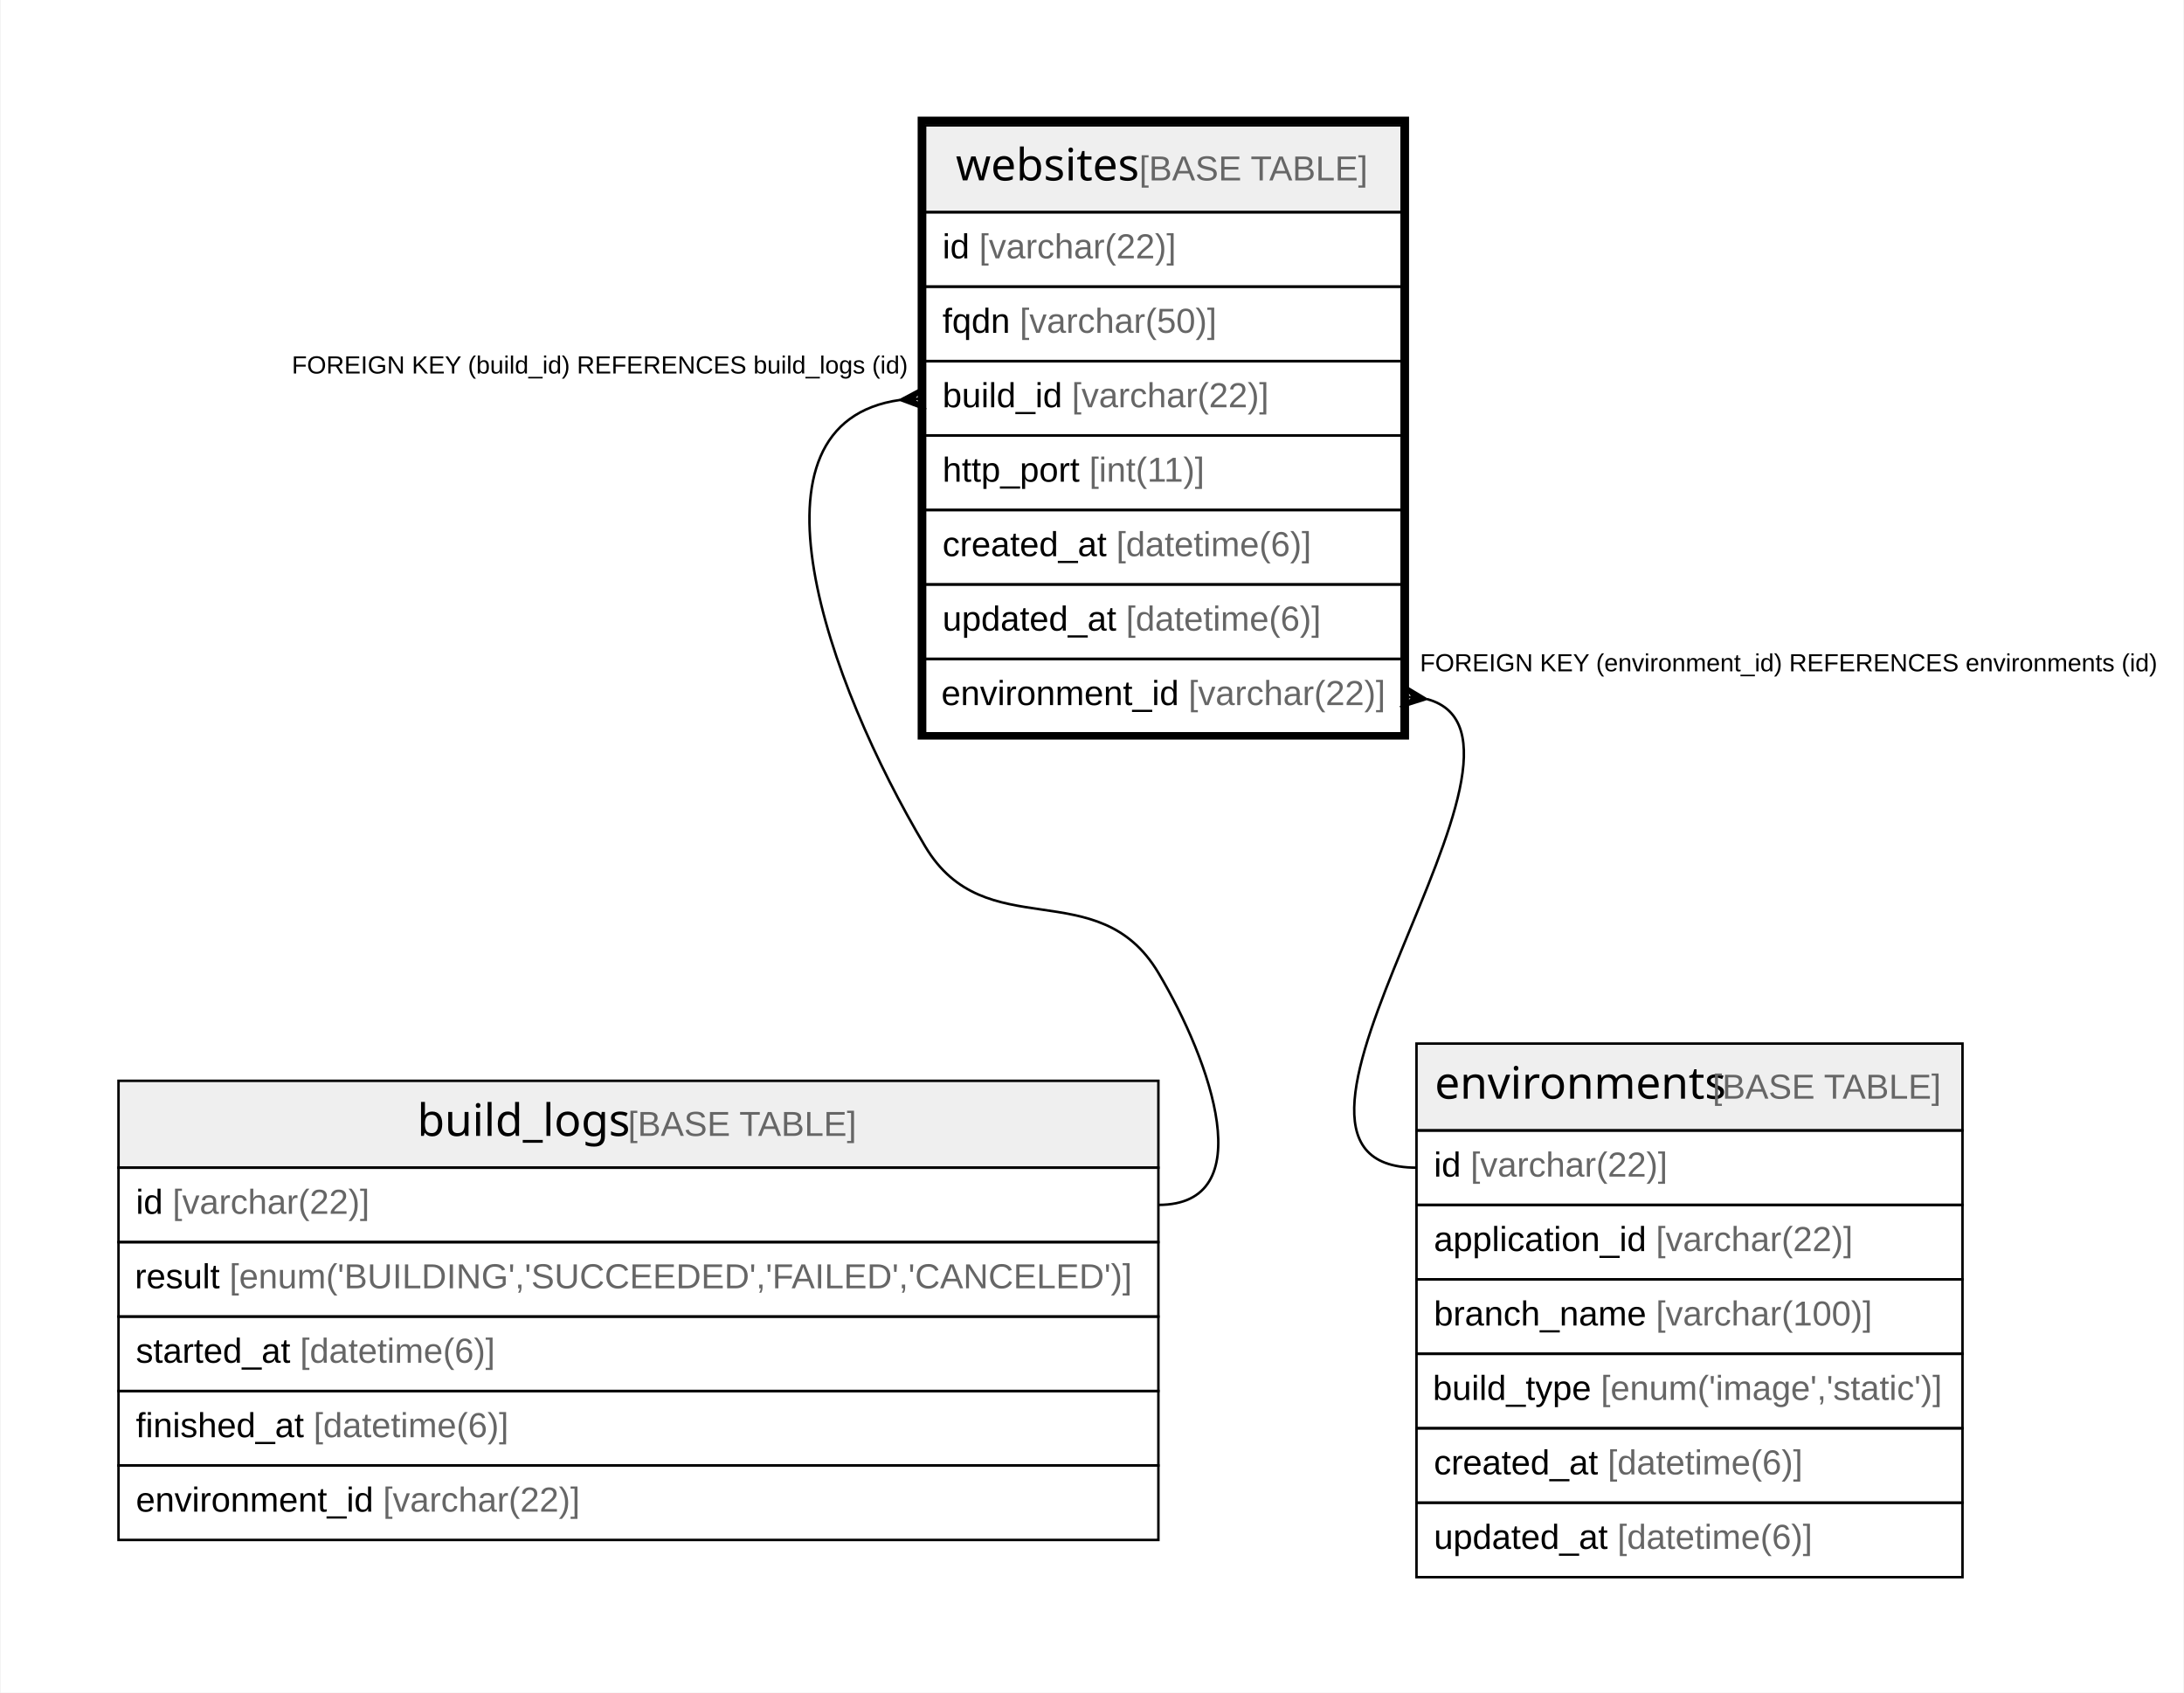
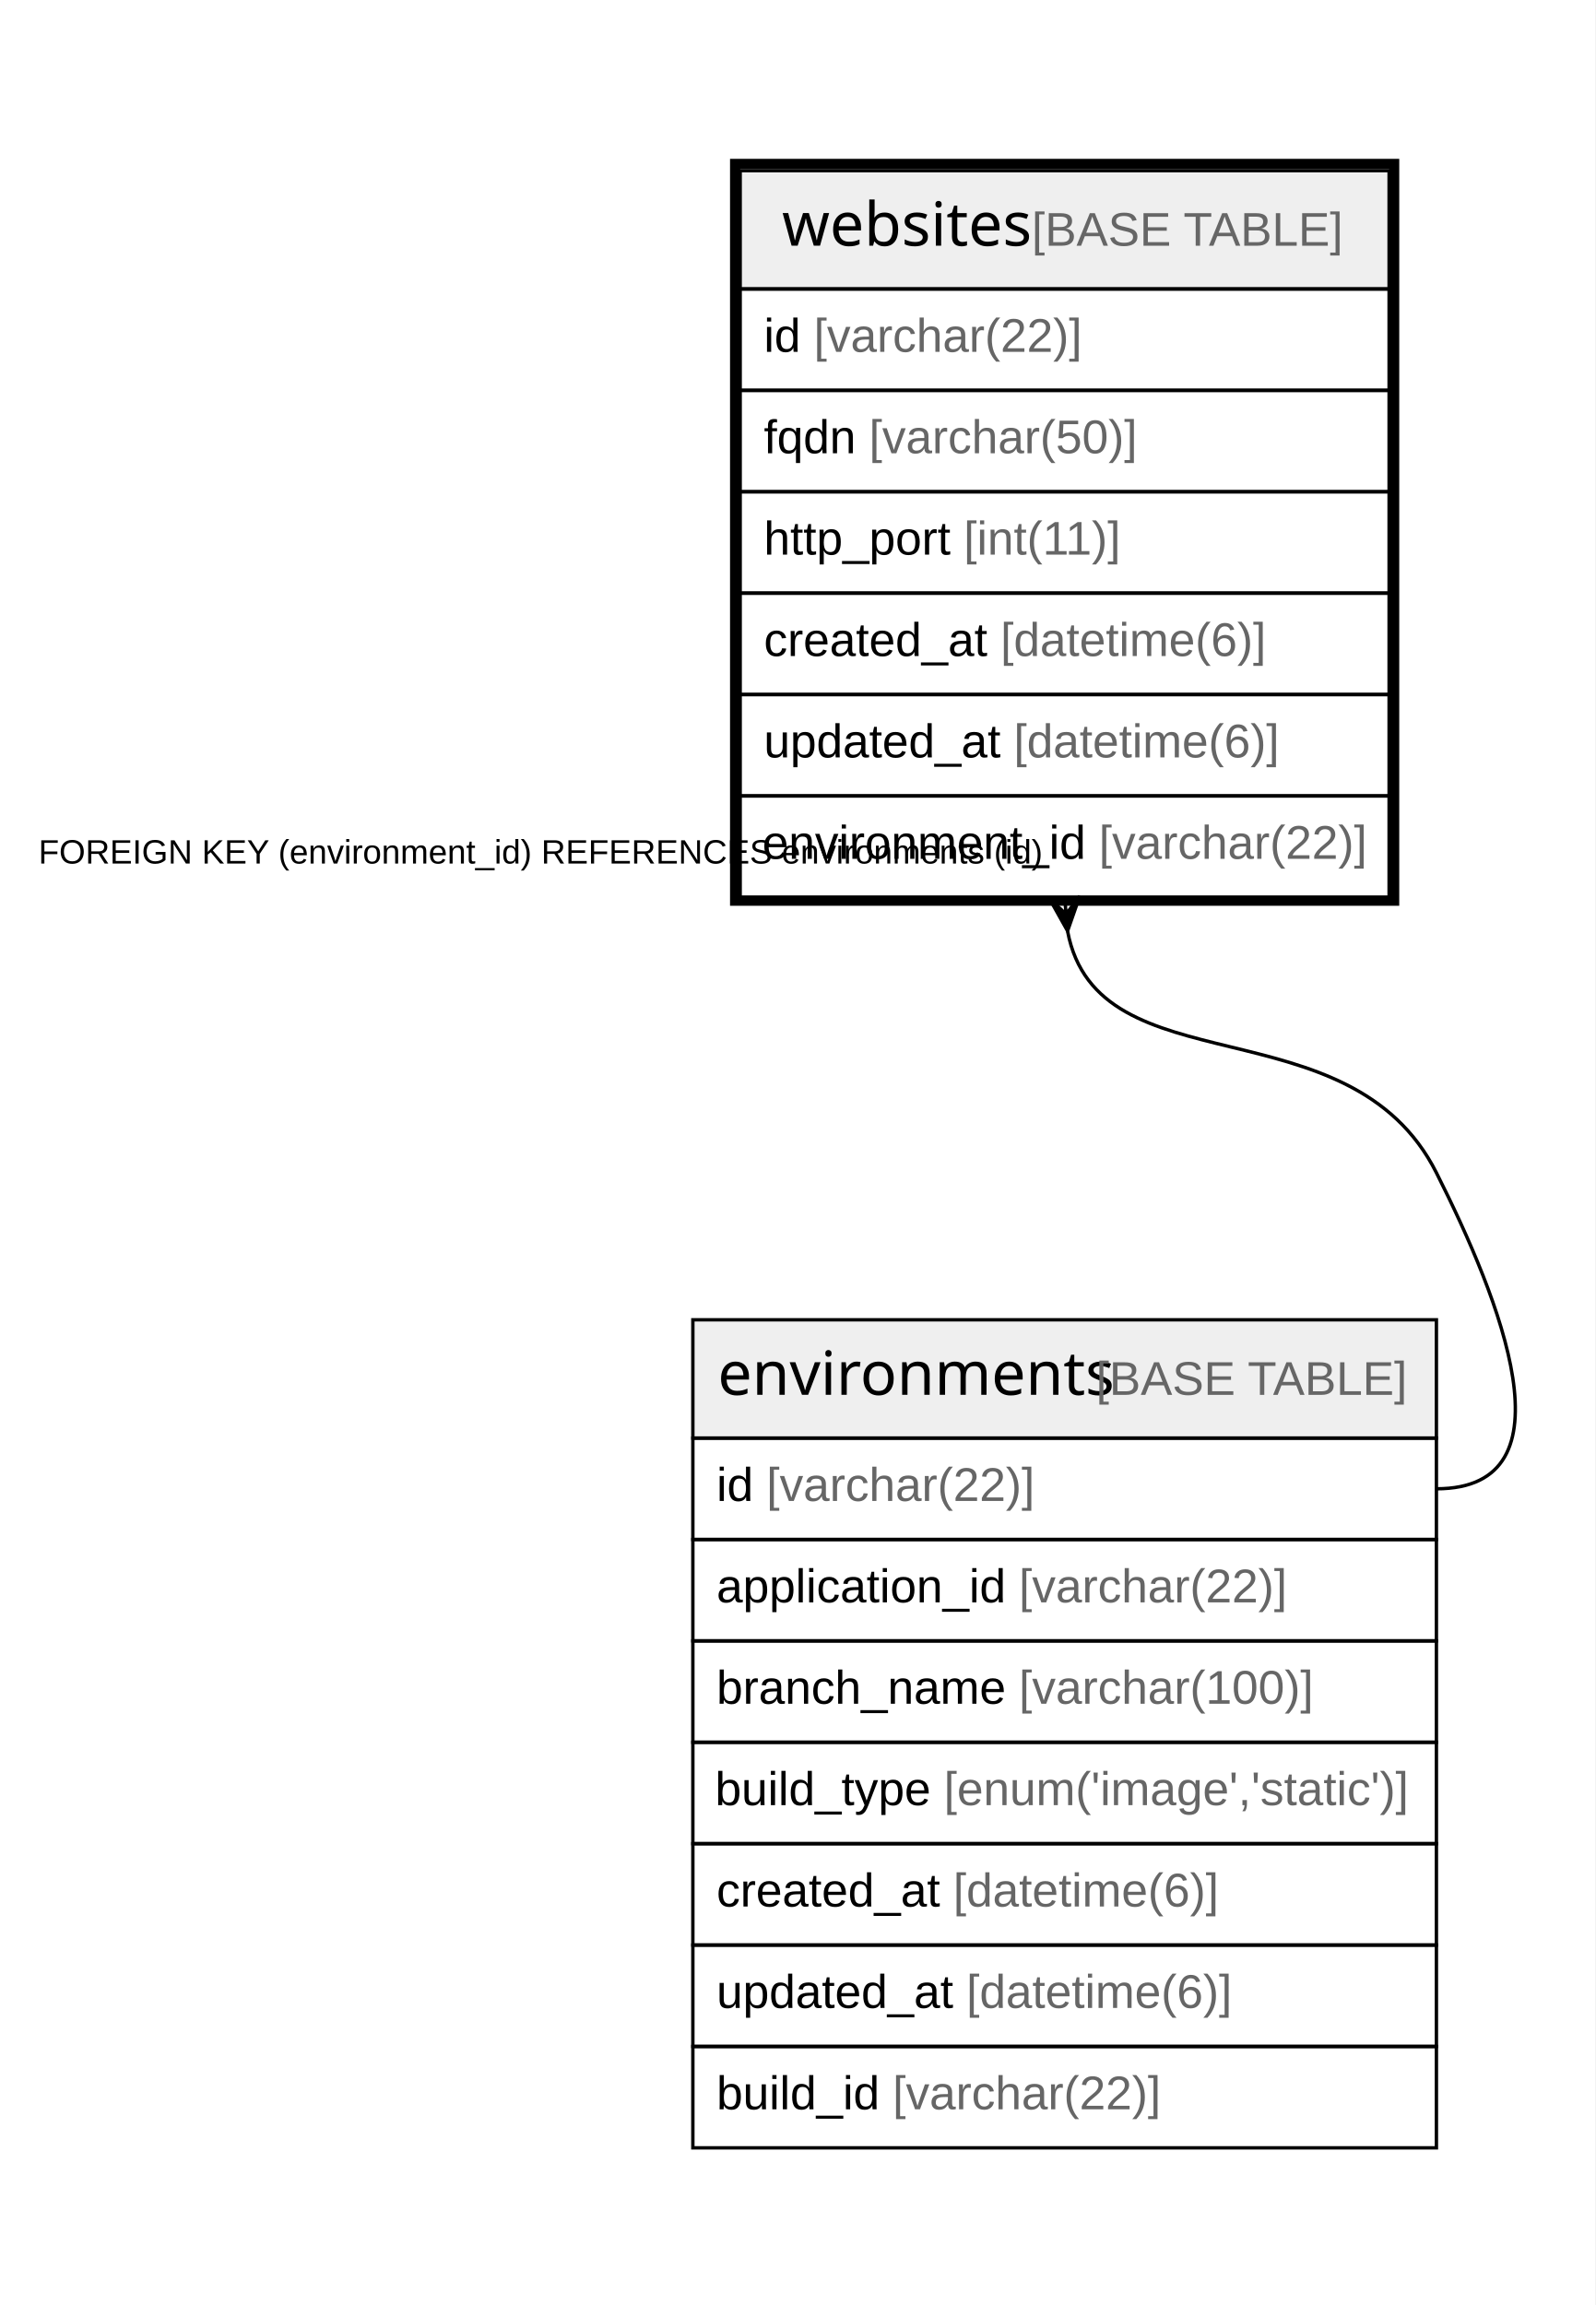
- <svg xmlns="http://www.w3.org/2000/svg" width="880pt" height="682pt" viewBox="0.00 0.00 879.50 682.00">
+ <svg xmlns="http://www.w3.org/2000/svg" width="472pt" height="682pt" viewBox="0.00 0.00 472.00 682.00">
  <g id="graph0" class="graph" transform="scale(1 1) rotate(0) translate(4 678)">
-     <polygon fill="#ffffff" stroke="transparent" points="-4,4 -4,-678 875.5,-678 875.5,4 -4,4" />
+     <polygon fill="#ffffff" stroke="transparent" points="-4,4 -4,-678 468,-678 468,4 -4,4" />
    <g id="node1" class="node">
-       <polygon fill="#efefef" stroke="transparent" points="368.5,-592.5 368.5,-627.5 560.5,-627.5 560.5,-592.5 368.5,-592.5" />
-       <polygon fill="none" stroke="#000000" points="368.5,-592.5 368.5,-627.5 560.5,-627.5 560.5,-592.5 368.5,-592.5" />
-       <text text-anchor="start" x="380.868" y="-605.3" font-family="Arial Bold" font-size="18.00" fill="#000000">
+       <polygon fill="#efefef" stroke="transparent" points="215,-592.5 215,-627.5 407,-627.5 407,-592.5 215,-592.5" />
+       <polygon fill="none" stroke="#000000" points="215,-592.5 215,-627.5 407,-627.5 407,-592.5 215,-592.5" />
+       <text text-anchor="start" x="227.369" y="-605.3" font-family="Arial Bold" font-size="18.00" fill="#000000">
                websites
            </text>
-       <text text-anchor="start" x="450.878" y="-605.3" font-family="Arial" font-size="14.00" fill="#000000" />
-       <text text-anchor="start" x="454.768" y="-605.3" font-family="Arial" font-size="14.00" fill="#666666">[BASE
+       <text text-anchor="start" x="297.378" y="-605.3" font-family="Arial" font-size="14.00" fill="#000000" />
+       <text text-anchor="start" x="301.268" y="-605.3" font-family="Arial" font-size="14.00" fill="#666666">[BASE
                TABLE]
            </text>
-       <polygon fill="none" stroke="#000000" points="368.5,-562.5 368.5,-592.5 560.5,-592.5 560.5,-562.5 368.5,-562.5" />
-       <text text-anchor="start" x="375.5" y="-573.9" font-family="Arial" font-size="14.00" fill="#000000">id
-             </text>
-       <text text-anchor="start" x="390.28" y="-573.9" font-family="Arial" font-size="14.00" fill="#666666">
+       <polygon fill="none" stroke="#000000" points="215,-562.5 215,-592.5 407,-592.5 407,-562.5 215,-562.5" />
+       <text text-anchor="start" x="222" y="-573.9" font-family="Arial" font-size="14.00" fill="#000000">id</text>
+       <text text-anchor="start" x="236.78" y="-573.9" font-family="Arial" font-size="14.00" fill="#666666">
                [varchar(22)]
            </text>
-       <polygon fill="none" stroke="#000000" points="368.5,-532.5 368.5,-562.5 560.5,-562.5 560.5,-532.5 368.5,-532.5" />
-       <text text-anchor="start" x="375.5" y="-543.9" font-family="Arial" font-size="14.00" fill="#000000">fqdn
+       <polygon fill="none" stroke="#000000" points="215,-532.5 215,-562.5 407,-562.5 407,-532.5 215,-532.5" />
+       <text text-anchor="start" x="222" y="-543.9" font-family="Arial" font-size="14.00" fill="#000000">fqdn
            </text>
-       <text text-anchor="start" x="406.629" y="-543.9" font-family="Arial" font-size="14.00" fill="#666666">
+       <text text-anchor="start" x="253.129" y="-543.9" font-family="Arial" font-size="14.00" fill="#666666">
                [varchar(50)]
            </text>
-       <polygon fill="none" stroke="#000000" points="368.5,-502.5 368.5,-532.5 560.5,-532.5 560.5,-502.5 368.5,-502.5" />
-       <text text-anchor="start" x="375.5" y="-513.9" font-family="Arial" font-size="14.00" fill="#000000">
-                 build_id
+       <polygon fill="none" stroke="#000000" points="215,-502.5 215,-532.5 407,-532.5 407,-502.5 215,-502.5" />
+       <text text-anchor="start" x="222" y="-513.9" font-family="Arial" font-size="14.00" fill="#000000">
+                 http_port
            </text>
-       <text text-anchor="start" x="427.623" y="-513.9" font-family="Arial" font-size="14.00" fill="#666666">
+       <text text-anchor="start" x="281.136" y="-513.9" font-family="Arial" font-size="14.00" fill="#666666">
+                 [int(11)]
+             </text>
+       <polygon fill="none" stroke="#000000" points="215,-472.5 215,-502.5 407,-502.5 407,-472.5 215,-472.5" />
+       <text text-anchor="start" x="222" y="-483.9" font-family="Arial" font-size="14.00" fill="#000000">
+                 created_at
+             </text>
+       <text text-anchor="start" x="292.028" y="-483.9" font-family="Arial" font-size="14.00" fill="#666666">
+                 [datetime(6)]
+             </text>
+       <polygon fill="none" stroke="#000000" points="215,-442.5 215,-472.5 407,-472.5 407,-442.5 215,-442.5" />
+       <text text-anchor="start" x="222" y="-453.9" font-family="Arial" font-size="14.00" fill="#000000">
+                 updated_at
+             </text>
+       <text text-anchor="start" x="295.933" y="-453.9" font-family="Arial" font-size="14.00" fill="#666666">
+                 [datetime(6)]
+             </text>
+       <polygon fill="none" stroke="#000000" points="215,-412.5 215,-442.5 407,-442.5 407,-412.5 215,-412.5" />
+       <text text-anchor="start" x="221.543" y="-423.9" font-family="Arial" font-size="14.00" fill="#000000">
+                 environment_id
+             </text>
+       <text text-anchor="start" x="321.12" y="-423.9" font-family="Arial" font-size="14.00" fill="#666666">
                [varchar(22)]
            </text>
-       <polygon fill="none" stroke="#000000" points="368.5,-472.5 368.5,-502.5 560.5,-502.5 560.5,-472.5 368.5,-472.5" />
-       <text text-anchor="start" x="375.5" y="-483.9" font-family="Arial" font-size="14.00" fill="#000000">
-                 http_port
+       <polygon fill="none" stroke="#000000" stroke-width="3" points="213.5,-411.5 213.5,-629.5 408.5,-629.5 408.5,-411.5 213.5,-411.5" />
+     </g>
+     <g id="node2" class="node">
+       <polygon fill="#efefef" stroke="transparent" points="201,-252.5 201,-287.5 421,-287.5 421,-252.5 201,-252.5" />
+       <polygon fill="none" stroke="#000000" points="201,-252.5 201,-287.5 421,-287.5 421,-252.5 201,-252.5" />
+       <text text-anchor="start" x="208.364" y="-265.3" font-family="Arial Bold" font-size="18.00" fill="#000000">
+                 environments
            </text>
-       <text text-anchor="start" x="434.636" y="-483.9" font-family="Arial" font-size="14.00" fill="#666666">
-                 [int(11)]
+       <text text-anchor="start" x="316.382" y="-265.3" font-family="Arial" font-size="14.00" fill="#000000" />
+       <text text-anchor="start" x="320.273" y="-265.3" font-family="Arial" font-size="14.00" fill="#666666">[BASE
+                 TABLE]
            </text>
-       <polygon fill="none" stroke="#000000" points="368.5,-442.5 368.5,-472.5 560.5,-472.5 560.5,-442.5 368.5,-442.5" />
-       <text text-anchor="start" x="375.5" y="-453.9" font-family="Arial" font-size="14.00" fill="#000000">
+       <polygon fill="none" stroke="#000000" points="201,-222.5 201,-252.5 421,-252.5 421,-222.5 201,-222.5" />
+       <text text-anchor="start" x="208" y="-233.9" font-family="Arial" font-size="14.00" fill="#000000">id</text>
+       <text text-anchor="start" x="222.78" y="-233.9" font-family="Arial" font-size="14.00" fill="#666666">
+                 [varchar(22)]
+             </text>
+       <polygon fill="none" stroke="#000000" points="201,-192.5 201,-222.5 421,-222.5 421,-192.5 201,-192.5" />
+       <text text-anchor="start" x="208" y="-203.9" font-family="Arial" font-size="14.00" fill="#000000">
+                 application_id
+             </text>
+       <text text-anchor="start" x="297.468" y="-203.9" font-family="Arial" font-size="14.00" fill="#666666">
+                 [varchar(22)]
+             </text>
+       <polygon fill="none" stroke="#000000" points="201,-162.5 201,-192.5 421,-192.5 421,-162.5 201,-162.5" />
+       <text text-anchor="start" x="208" y="-173.9" font-family="Arial" font-size="14.00" fill="#000000">
+                 branch_name
+             </text>
+       <text text-anchor="start" x="297.473" y="-173.9" font-family="Arial" font-size="14.00" fill="#666666">
+                 [varchar(100)]
+             </text>
+       <polygon fill="none" stroke="#000000" points="201,-132.5 201,-162.5 421,-162.5 421,-132.5 201,-132.5" />
+       <text text-anchor="start" x="207.576" y="-143.9" font-family="Arial" font-size="14.00" fill="#000000">
+                 build_type
+             </text>
+       <text text-anchor="start" x="275.266" y="-143.9" font-family="Arial" font-size="14.00" fill="#666666">
+                 [enum('image','static')]
+             </text>
+       <polygon fill="none" stroke="#000000" points="201,-102.5 201,-132.5 421,-132.5 421,-102.5 201,-102.5" />
+       <text text-anchor="start" x="208" y="-113.9" font-family="Arial" font-size="14.00" fill="#000000">
                created_at
            </text>
-       <text text-anchor="start" x="445.528" y="-453.9" font-family="Arial" font-size="14.00" fill="#666666">
+       <text text-anchor="start" x="278.028" y="-113.9" font-family="Arial" font-size="14.00" fill="#666666">
                [datetime(6)]
            </text>
-       <polygon fill="none" stroke="#000000" points="368.5,-412.5 368.5,-442.5 560.5,-442.5 560.5,-412.5 368.5,-412.5" />
-       <text text-anchor="start" x="375.5" y="-423.9" font-family="Arial" font-size="14.00" fill="#000000">
+       <polygon fill="none" stroke="#000000" points="201,-72.5 201,-102.5 421,-102.5 421,-72.5 201,-72.5" />
+       <text text-anchor="start" x="208" y="-83.9" font-family="Arial" font-size="14.00" fill="#000000">
                updated_at
            </text>
-       <text text-anchor="start" x="449.433" y="-423.9" font-family="Arial" font-size="14.00" fill="#666666">
+       <text text-anchor="start" x="281.933" y="-83.9" font-family="Arial" font-size="14.00" fill="#666666">
                [datetime(6)]
            </text>
-       <polygon fill="none" stroke="#000000" points="368.5,-382.5 368.5,-412.5 560.5,-412.5 560.5,-382.5 368.5,-382.5" />
-       <text text-anchor="start" x="375.043" y="-393.9" font-family="Arial" font-size="14.00" fill="#000000">
-                 environment_id
+       <polygon fill="none" stroke="#000000" points="201,-42.5 201,-72.5 421,-72.5 421,-42.5 201,-42.5" />
+       <text text-anchor="start" x="208" y="-53.9" font-family="Arial" font-size="14.00" fill="#000000">build_id
            </text>
-       <text text-anchor="start" x="474.62" y="-393.9" font-family="Arial" font-size="14.00" fill="#666666">
-                 [varchar(22)]
-             </text>
-       <polygon fill="none" stroke="#000000" stroke-width="3" points="367,-381.5 367,-629.5 562,-629.5 562,-381.5 367,-381.5" />
-     </g>
-     <g id="node2" class="node">
-       <polygon fill="#efefef" stroke="transparent" points="43.5,-207.5 43.5,-242.5 462.5,-242.5 462.5,-207.5 43.5,-207.5" />
-       <polygon fill="none" stroke="#000000" points="43.5,-207.5 43.5,-242.5 462.5,-242.5 462.5,-207.5 43.5,-207.5" />
-       <text text-anchor="start" x="163.863" y="-220.3" font-family="Arial Bold" font-size="18.00" fill="#000000">
-                 build_logs
-             </text>
-       <text text-anchor="start" x="244.883" y="-220.3" font-family="Arial" font-size="14.00" fill="#000000" />
-       <text text-anchor="start" x="248.774" y="-220.3" font-family="Arial" font-size="14.00" fill="#666666">[BASE
-                 TABLE]
-             </text>
-       <polygon fill="none" stroke="#000000" points="43.5,-177.5 43.5,-207.5 462.5,-207.5 462.5,-177.5 43.5,-177.5" />
-       <text text-anchor="start" x="50.5" y="-188.9" font-family="Arial" font-size="14.00" fill="#000000">id</text>
-       <text text-anchor="start" x="65.28" y="-188.9" font-family="Arial" font-size="14.00" fill="#666666">
-                 [varchar(22)]
-             </text>
-       <polygon fill="none" stroke="#000000" points="43.5,-147.5 43.5,-177.5 462.5,-177.5 462.5,-147.5 43.5,-147.5" />
-       <text text-anchor="start" x="50.074" y="-158.9" font-family="Arial" font-size="14.00" fill="#000000">
-                 result
-             </text>
-       <text text-anchor="start" x="88.188" y="-158.9" font-family="Arial" font-size="14.00" fill="#666666">[enum('BUILDING','SUCCEEDED','FAILED','CANCELED')]</text>
-       <polygon fill="none" stroke="#000000" points="43.5,-117.5 43.5,-147.5 462.5,-147.5 462.5,-117.5 43.5,-117.5" />
-       <text text-anchor="start" x="50.5" y="-128.9" font-family="Arial" font-size="14.00" fill="#000000">
-                 started_at
-             </text>
-       <text text-anchor="start" x="116.636" y="-128.9" font-family="Arial" font-size="14.00" fill="#666666">
-                 [datetime(6)]
-             </text>
-       <polygon fill="none" stroke="#000000" points="43.5,-87.5 43.5,-117.5 462.5,-117.5 462.5,-87.5 43.5,-87.5" />
-       <text text-anchor="start" x="50.5" y="-98.9" font-family="Arial" font-size="14.00" fill="#000000">
-                 finished_at
-             </text>
-       <text text-anchor="start" x="122.081" y="-98.9" font-family="Arial" font-size="14.00" fill="#666666">
-                 [datetime(6)]
-             </text>
-       <polygon fill="none" stroke="#000000" points="43.5,-57.5 43.5,-87.5 462.5,-87.5 462.5,-57.5 43.5,-57.5" />
-       <text text-anchor="start" x="50.5" y="-68.9" font-family="Arial" font-size="14.00" fill="#000000">
-                 environment_id
-             </text>
-       <text text-anchor="start" x="150.076" y="-68.9" font-family="Arial" font-size="14.00" fill="#666666">
+       <text text-anchor="start" x="260.123" y="-53.9" font-family="Arial" font-size="14.00" fill="#666666">
                [varchar(22)]
            </text>
    </g>
    <g id="edge1" class="edge">
-       <path fill="none" stroke="#000000" d="M358.401,-516.839C291.803,-507.563 329.315,-402.84 368.5,-337 392.808,-296.156 438.192,-326.844 462.5,-286 483.753,-250.29 504.056,-192.5 462.5,-192.5" />
-       <polygon fill="#000000" stroke="#000000" points="358.521,-516.846 368.206,-521.99 363.511,-517.173 368.5,-517.5 368.5,-517.5 368.5,-517.5 363.511,-517.173 368.794,-513.01 358.521,-516.846 358.521,-516.846" />
-       <text text-anchor="start" x="113.329" y="-527.5" font-family="Arial" font-size="10.00" fill="#000000">
-                 FOREIGN KEY (build_id) REFERENCES build_logs (id)
-             </text>
-     </g>
-     <g id="node3" class="node">
-       <polygon fill="#efefef" stroke="transparent" points="566.5,-222.5 566.5,-257.5 786.5,-257.5 786.5,-222.5 566.5,-222.5" />
-       <polygon fill="none" stroke="#000000" points="566.5,-222.5 566.5,-257.5 786.5,-257.5 786.5,-222.5 566.5,-222.5" />
-       <text text-anchor="start" x="573.864" y="-235.3" font-family="Arial Bold" font-size="18.00" fill="#000000">
-                 environments
-             </text>
-       <text text-anchor="start" x="681.882" y="-235.3" font-family="Arial" font-size="14.00" fill="#000000" />
-       <text text-anchor="start" x="685.773" y="-235.3" font-family="Arial" font-size="14.00" fill="#666666">[BASE
-                 TABLE]
-             </text>
-       <polygon fill="none" stroke="#000000" points="566.5,-192.5 566.5,-222.5 786.5,-222.5 786.5,-192.5 566.5,-192.5" />
-       <text text-anchor="start" x="573.5" y="-203.9" font-family="Arial" font-size="14.00" fill="#000000">id
-             </text>
-       <text text-anchor="start" x="588.28" y="-203.9" font-family="Arial" font-size="14.00" fill="#666666">
-                 [varchar(22)]
-             </text>
-       <polygon fill="none" stroke="#000000" points="566.5,-162.5 566.5,-192.5 786.5,-192.5 786.5,-162.5 566.5,-162.5" />
-       <text text-anchor="start" x="573.5" y="-173.9" font-family="Arial" font-size="14.00" fill="#000000">
-                 application_id
-             </text>
-       <text text-anchor="start" x="662.968" y="-173.9" font-family="Arial" font-size="14.00" fill="#666666">
-                 [varchar(22)]
-             </text>
-       <polygon fill="none" stroke="#000000" points="566.5,-132.5 566.5,-162.5 786.5,-162.5 786.5,-132.5 566.5,-132.5" />
-       <text text-anchor="start" x="573.5" y="-143.9" font-family="Arial" font-size="14.00" fill="#000000">
-                 branch_name
-             </text>
-       <text text-anchor="start" x="662.973" y="-143.9" font-family="Arial" font-size="14.00" fill="#666666">
-                 [varchar(100)]
-             </text>
-       <polygon fill="none" stroke="#000000" points="566.5,-102.5 566.5,-132.5 786.5,-132.5 786.5,-102.5 566.5,-102.5" />
-       <text text-anchor="start" x="573.076" y="-113.9" font-family="Arial" font-size="14.00" fill="#000000">
-                 build_type
-             </text>
-       <text text-anchor="start" x="640.766" y="-113.9" font-family="Arial" font-size="14.00" fill="#666666">
-                 [enum('image','static')]
-             </text>
-       <polygon fill="none" stroke="#000000" points="566.5,-72.5 566.5,-102.5 786.5,-102.5 786.5,-72.5 566.5,-72.5" />
-       <text text-anchor="start" x="573.5" y="-83.9" font-family="Arial" font-size="14.00" fill="#000000">
-                 created_at
-             </text>
-       <text text-anchor="start" x="643.528" y="-83.9" font-family="Arial" font-size="14.00" fill="#666666">
-                 [datetime(6)]
-             </text>
-       <polygon fill="none" stroke="#000000" points="566.5,-42.5 566.5,-72.5 786.5,-72.5 786.5,-42.5 566.5,-42.5" />
-       <text text-anchor="start" x="573.5" y="-53.9" font-family="Arial" font-size="14.00" fill="#000000">
-                 updated_at
-             </text>
-       <text text-anchor="start" x="647.433" y="-53.9" font-family="Arial" font-size="14.00" fill="#666666">
-                 [datetime(6)]
-             </text>
-     </g>
-     <g id="edge2" class="edge">
-       <path fill="none" stroke="#000000" d="M570.801,-396.287C630.251,-380.105 485.974,-207.5 566.5,-207.5" />
-       <polygon fill="#000000" stroke="#000000" points="570.431,-396.33 559.974,-393.031 565.466,-396.915 560.5,-397.5 560.5,-397.5 560.5,-397.5 565.466,-396.915 561.026,-401.969 570.431,-396.33 570.431,-396.33" />
-       <text text-anchor="start" x="567.882" y="-407.5" font-family="Arial" font-size="10.00" fill="#000000">
-                 FOREIGN KEY (environment_id) REFERENCES environments (id)
+       <path fill="none" stroke="#000000" d="M311.878,-402.447C320.803,-355.411 395.287,-382.052 421,-331 439.693,-293.886 462.556,-237.5 421,-237.5" />
+       <polygon fill="#000000" stroke="#000000" points="311.87,-402.538 306.517,-412.108 311.435,-407.519 311,-412.5 311,-412.5 311,-412.5 311.435,-407.519 315.483,-412.892 311.87,-402.538 311.87,-402.538" />
+       <text text-anchor="start" x="7.382" y="-422.5" font-family="Arial" font-size="10.00" fill="#000000">FOREIGN
+                 KEY (environment_id) REFERENCES environments (id)
            </text>
    </g>
  </g>
</svg>
